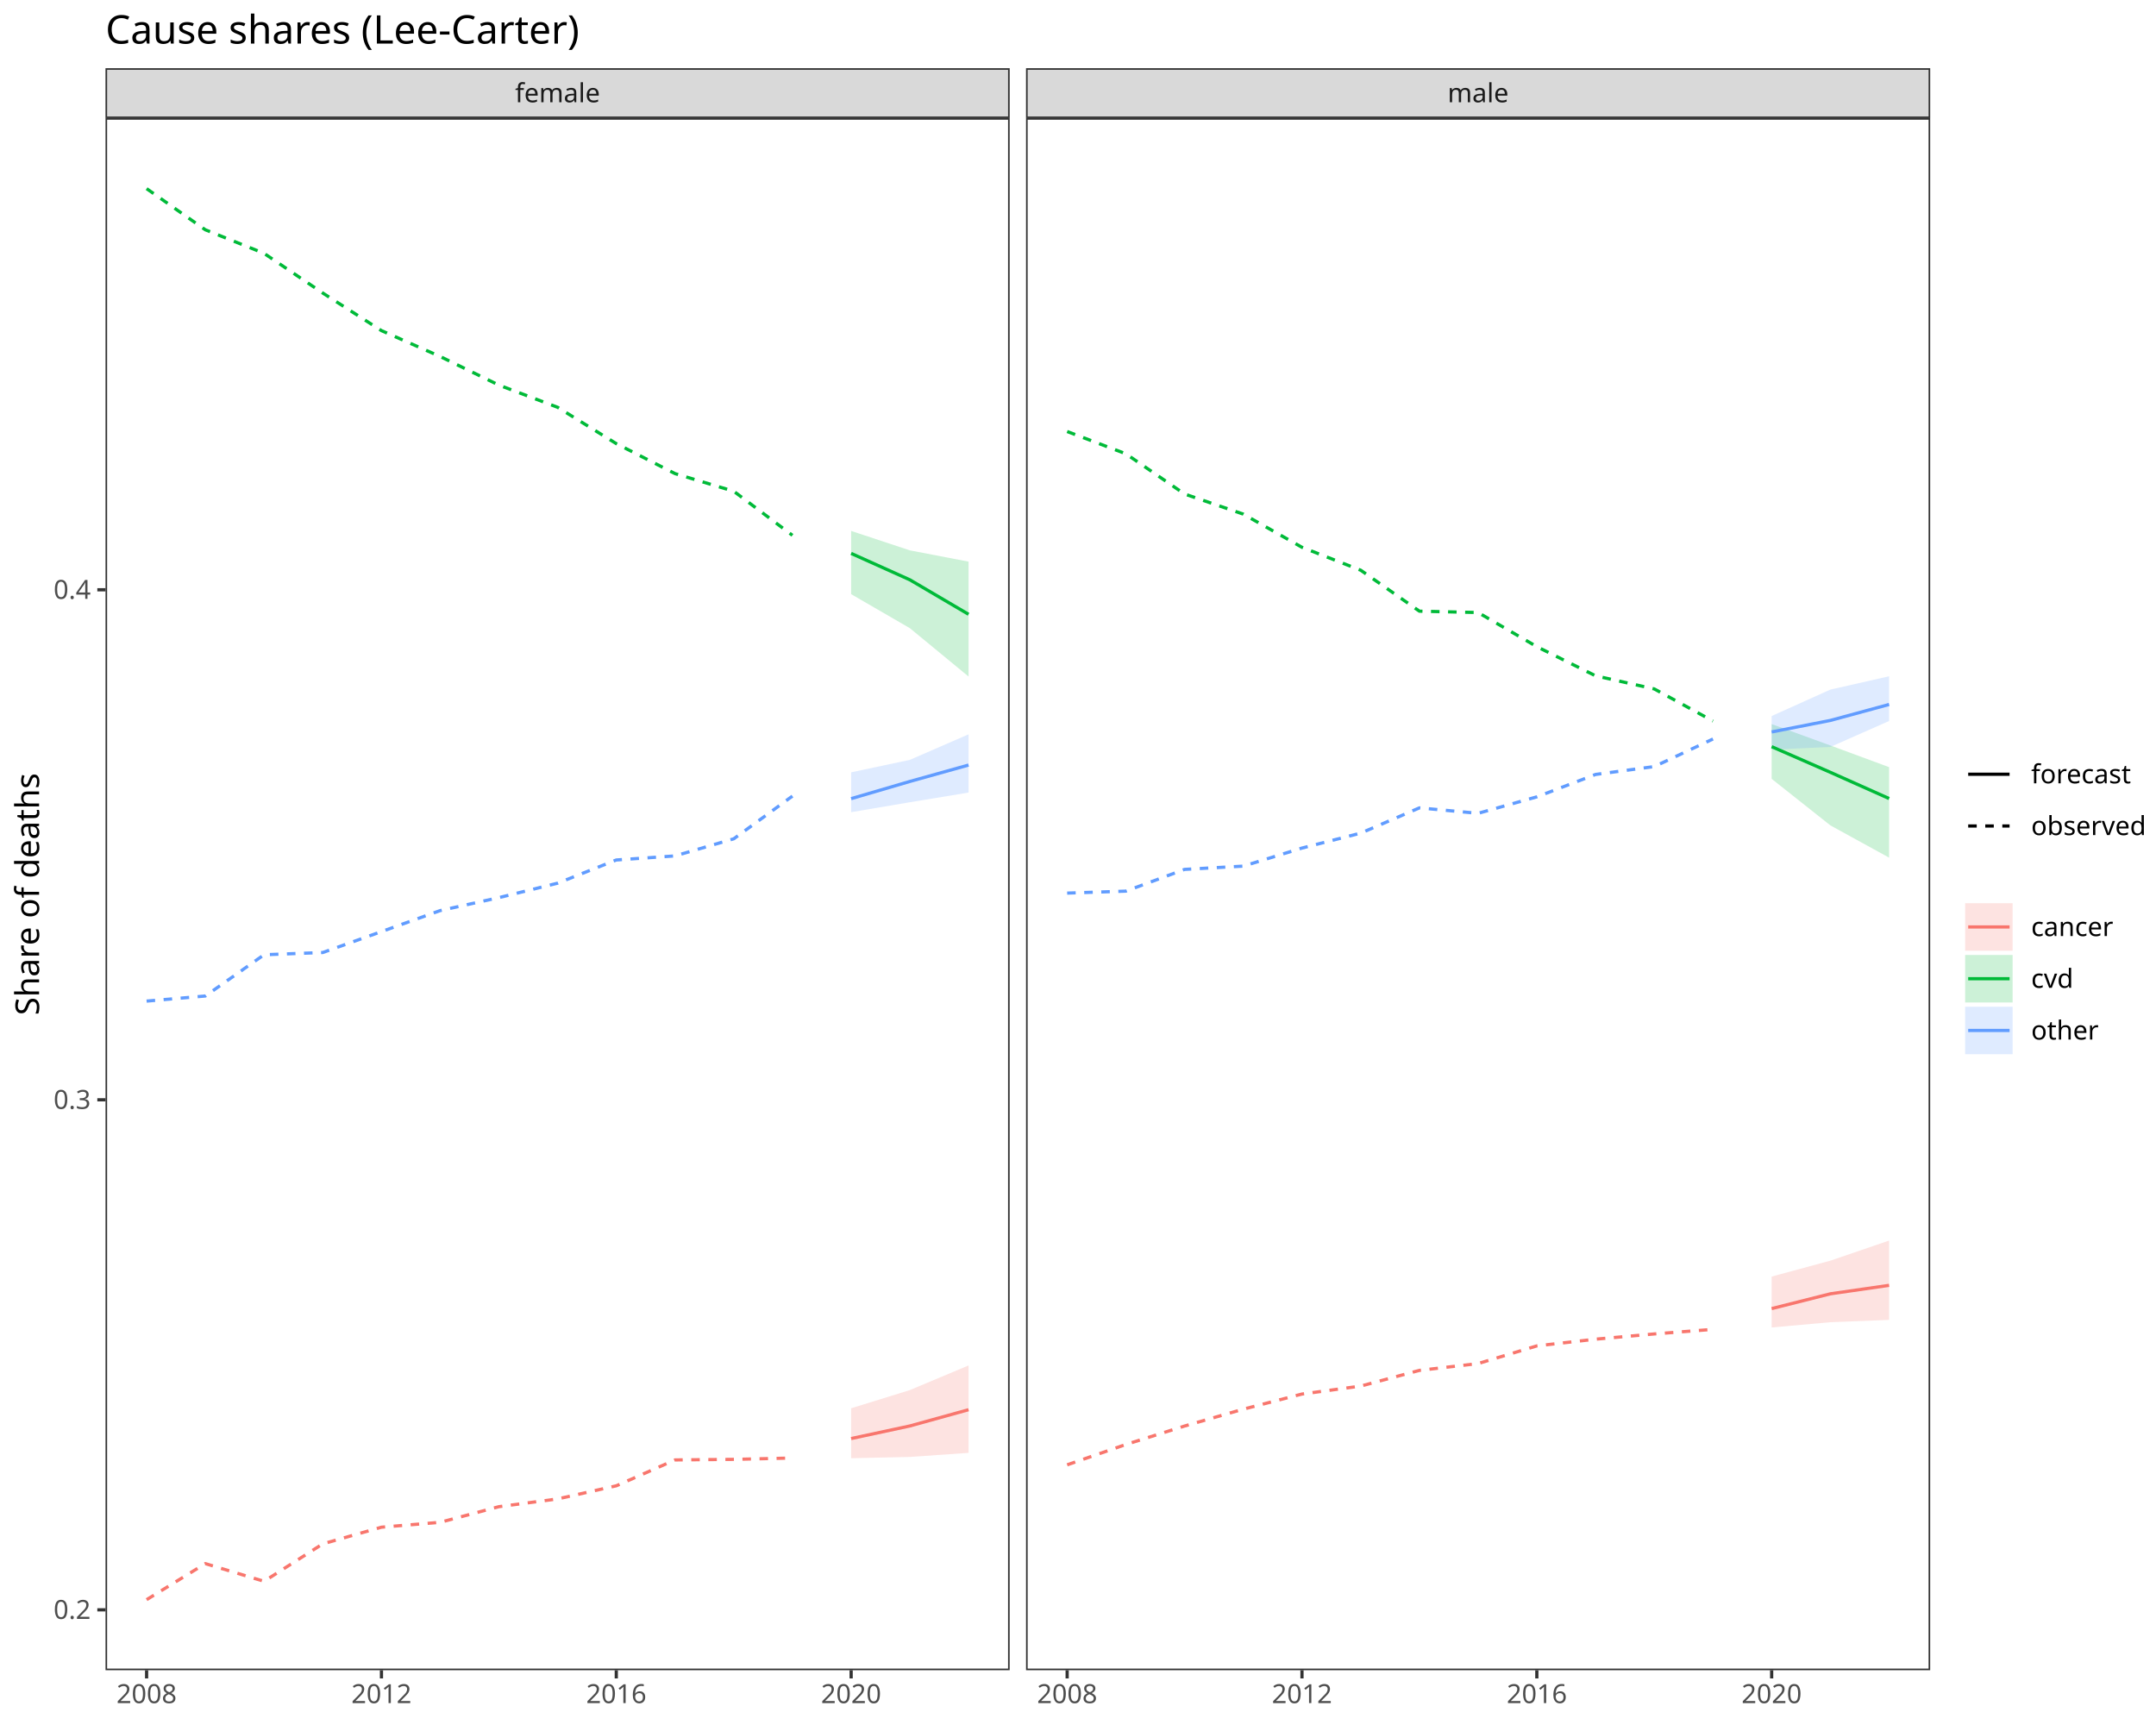
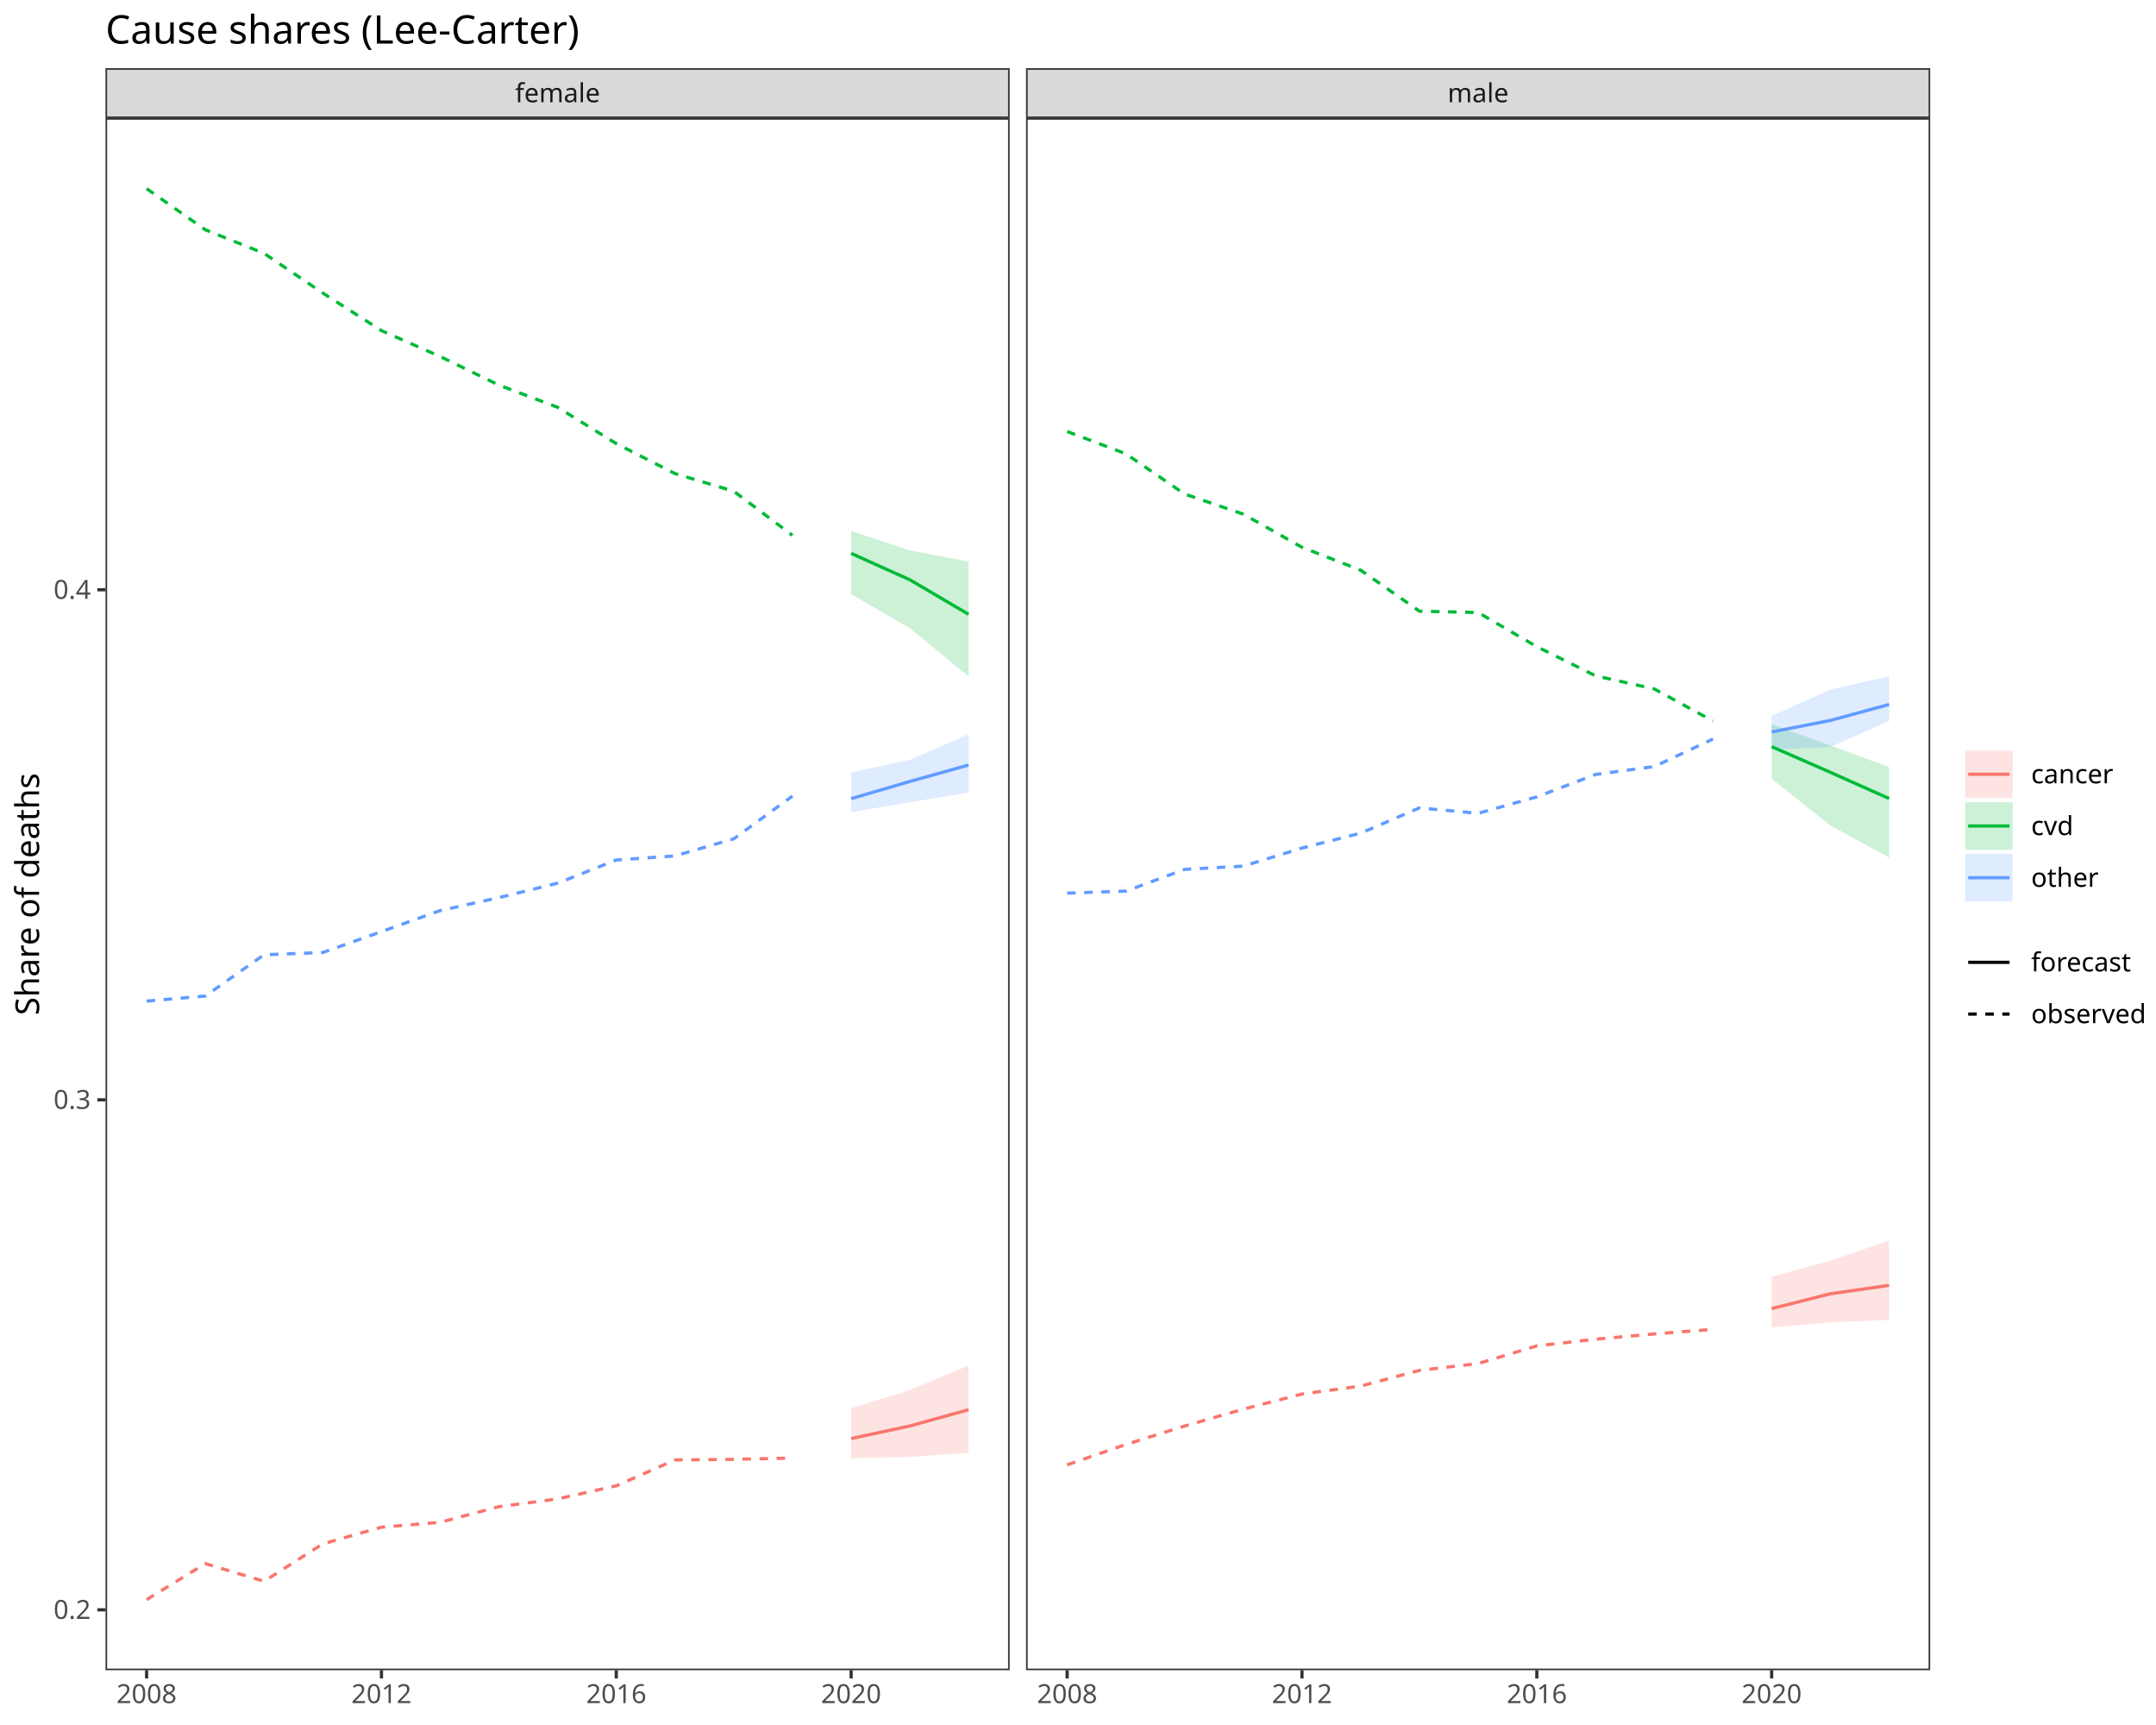
<svg xmlns="http://www.w3.org/2000/svg" class="svglite" data-engine-version="2.0" width="720.00pt" height="576.00pt" viewBox="0 0 720.00 576.00">
  <defs>
    <style type="text/css">
    .svglite line, .svglite polyline, .svglite polygon, .svglite path, .svglite rect, .svglite circle {
      fill: none;
      stroke: #000000;
      stroke-linecap: round;
      stroke-linejoin: round;
      stroke-miterlimit: 10.00;
    }
  </style>
  </defs>
  <rect width="100%" height="100%" style="stroke: none; fill: #FFFFFF;" />
  <defs>
    <clipPath id="cpMC4wMHw3MjAuMDB8MC4wMHw1NzYuMDA=">
      <rect x="0.00" y="0.00" width="720.00" height="576.00" />
    </clipPath>
  </defs>
  <g clip-path="url(#cpMC4wMHw3MjAuMDB8MC4wMHw1NzYuMDA=)">
    <rect x="0.00" y="0.00" width="720.00" height="576.00" style="stroke-width: 1.07; stroke: #FFFFFF; fill: #FFFFFF;" />
  </g>
  <defs>
    <clipPath id="cpMzUuMjR8MzM3LjE4fDM5LjQzfDU1Ny43MQ==">
      <rect x="35.24" y="39.43" width="301.94" height="518.27" />
    </clipPath>
  </defs>
  <g clip-path="url(#cpMzUuMjR8MzM3LjE4fDM5LjQzfDU1Ny43MQ==)">
    <rect x="35.24" y="39.43" width="301.94" height="518.27" style="stroke-width: 1.07; stroke: none; fill: #FFFFFF;" />
    <polygon points="284.24,470.24 303.84,464.17 323.45,455.94 323.45,485.13 303.84,486.49 284.24,486.92 " style="stroke-width: 0.00; stroke: none; stroke-linecap: butt; fill: #F8766D; fill-opacity: 0.20;" />
    <polyline points="284.24,470.24 303.84,464.17 323.45,455.94 " style="stroke-width: 1.07; stroke: none; stroke-linecap: butt;" />
    <polyline points="323.45,485.13 303.84,486.49 284.24,486.92 " style="stroke-width: 1.07; stroke: none; stroke-linecap: butt;" />
    <polygon points="284.24,177.28 303.84,183.77 323.45,187.54 323.45,225.90 303.84,209.75 284.24,198.40 " style="stroke-width: 0.00; stroke: none; stroke-linecap: butt; fill: #00BA38; fill-opacity: 0.20;" />
    <polyline points="284.24,177.28 303.84,183.77 323.45,187.54 " style="stroke-width: 1.07; stroke: none; stroke-linecap: butt;" />
    <polyline points="323.45,225.90 303.84,209.75 284.24,198.40 " style="stroke-width: 1.07; stroke: none; stroke-linecap: butt;" />
    <polygon points="284.24,257.89 303.84,253.73 323.45,245.20 323.45,264.65 303.84,267.88 284.24,271.20 " style="stroke-width: 0.00; stroke: none; stroke-linecap: butt; fill: #619CFF; fill-opacity: 0.20;" />
    <polyline points="284.24,257.89 303.84,253.73 323.45,245.20 " style="stroke-width: 1.07; stroke: none; stroke-linecap: butt;" />
    <polyline points="323.45,264.65 303.84,267.88 284.24,271.20 " style="stroke-width: 1.07; stroke: none; stroke-linecap: butt;" />
    <polyline points="284.24,480.35 303.84,476.15 323.45,470.72 " style="stroke-width: 1.07; stroke: #F8766D; stroke-linecap: butt;" />
    <polyline points="284.24,184.79 303.84,193.60 323.45,205.12 " style="stroke-width: 1.07; stroke: #00BA38; stroke-linecap: butt;" />
    <polyline points="284.24,266.68 303.84,260.94 323.45,255.46 " style="stroke-width: 1.07; stroke: #619CFF; stroke-linecap: butt;" />
    <polyline points="48.96,534.15 68.57,522.11 88.18,528.02 107.78,515.52 127.39,509.95 146.99,508.32 166.60,503.10 186.21,500.51 205.81,496.13 225.42,487.49 245.03,487.30 264.63,486.85 " style="stroke-width: 1.07; stroke: #F8766D; stroke-dasharray: 2.85,2.85; stroke-linecap: butt;" />
    <polyline points="48.96,62.99 68.57,76.73 88.18,84.60 107.78,97.84 127.39,110.40 146.99,119.04 166.60,128.59 186.21,136.00 205.81,148.13 225.42,158.14 245.03,164.03 264.63,178.75 " style="stroke-width: 1.07; stroke: #00BA38; stroke-dasharray: 2.85,2.85; stroke-linecap: butt;" />
    <polyline points="48.96,334.28 68.57,332.58 88.18,318.80 107.78,318.06 127.39,311.07 146.99,304.06 166.60,299.73 186.21,294.91 205.81,287.16 225.42,285.80 245.03,280.09 264.63,265.83 " style="stroke-width: 1.07; stroke: #619CFF; stroke-dasharray: 2.85,2.85; stroke-linecap: butt;" />
    <rect x="35.24" y="39.43" width="301.94" height="518.27" style="stroke-width: 1.07; stroke: #333333;" />
  </g>
  <g clip-path="url(#cpMC4wMHw3MjAuMDB8MC4wMHw1NzYuMDA=)">
</g>
  <defs>
    <clipPath id="cpMzQyLjY1fDY0NC41OXwzOS40M3w1NTcuNzE=">
      <rect x="342.65" y="39.43" width="301.94" height="518.27" />
    </clipPath>
  </defs>
  <g clip-path="url(#cpMzQyLjY1fDY0NC41OXwzOS40M3w1NTcuNzE=)">
    <rect x="342.65" y="39.43" width="301.94" height="518.27" style="stroke-width: 1.07; stroke: none; fill: #FFFFFF;" />
    <polygon points="591.65,426.26 611.26,420.95 630.87,414.24 630.87,440.73 611.26,441.50 591.65,443.26 " style="stroke-width: 0.00; stroke: none; stroke-linecap: butt; fill: #F8766D; fill-opacity: 0.20;" />
    <polyline points="591.65,426.26 611.26,420.95 630.87,414.24 " style="stroke-width: 1.07; stroke: none; stroke-linecap: butt;" />
    <polyline points="630.87,440.73 611.26,441.50 591.65,443.26 " style="stroke-width: 1.07; stroke: none; stroke-linecap: butt;" />
    <polygon points="591.65,241.79 611.26,248.92 630.87,256.16 630.87,286.38 611.26,275.61 591.65,260.07 " style="stroke-width: 0.00; stroke: none; stroke-linecap: butt; fill: #00BA38; fill-opacity: 0.20;" />
    <polyline points="591.65,241.79 611.26,248.92 630.87,256.16 " style="stroke-width: 1.07; stroke: none; stroke-linecap: butt;" />
    <polyline points="630.87,286.38 611.26,275.61 591.65,260.07 " style="stroke-width: 1.07; stroke: none; stroke-linecap: butt;" />
    <polygon points="591.65,239.09 611.26,230.26 630.87,225.82 630.87,240.75 611.26,249.41 591.65,250.31 " style="stroke-width: 0.00; stroke: none; stroke-linecap: butt; fill: #619CFF; fill-opacity: 0.20;" />
    <polyline points="591.65,239.09 611.26,230.26 630.87,225.82 " style="stroke-width: 1.07; stroke: none; stroke-linecap: butt;" />
    <polyline points="630.87,240.75 611.26,249.41 591.65,250.31 " style="stroke-width: 1.07; stroke: none; stroke-linecap: butt;" />
    <polyline points="591.65,436.96 611.26,432.02 630.87,429.19 " style="stroke-width: 1.07; stroke: #F8766D; stroke-linecap: butt;" />
    <polyline points="591.65,249.32 611.26,257.89 630.87,266.64 " style="stroke-width: 1.07; stroke: #00BA38; stroke-linecap: butt;" />
    <polyline points="591.65,244.41 611.26,240.56 630.87,235.23 " style="stroke-width: 1.07; stroke: #619CFF; stroke-linecap: butt;" />
    <polyline points="356.38,489.12 375.99,482.33 395.59,476.17 415.20,470.54 434.80,465.49 454.41,462.83 474.02,457.59 493.62,455.31 513.23,449.41 532.84,447.17 552.44,445.42 572.05,443.89 " style="stroke-width: 1.07; stroke: #F8766D; stroke-dasharray: 2.85,2.85; stroke-linecap: butt;" />
    <polyline points="356.38,144.09 375.99,151.53 395.59,164.96 415.20,171.67 434.80,182.75 454.41,190.40 474.02,204.08 493.62,204.53 513.23,215.93 532.84,225.66 552.44,230.04 572.05,240.77 " style="stroke-width: 1.07; stroke: #00BA38; stroke-dasharray: 2.85,2.85; stroke-linecap: butt;" />
    <polyline points="356.38,298.22 375.99,297.56 395.59,290.30 415.20,289.21 434.80,283.18 454.41,278.19 474.02,269.76 493.62,271.58 513.23,266.08 532.84,258.60 552.44,255.97 572.05,246.76 " style="stroke-width: 1.07; stroke: #619CFF; stroke-dasharray: 2.85,2.85; stroke-linecap: butt;" />
    <rect x="342.65" y="39.43" width="301.94" height="518.27" style="stroke-width: 1.07; stroke: #333333;" />
  </g>
  <g clip-path="url(#cpMC4wMHw3MjAuMDB8MC4wMHw1NzYuMDA=)">
</g>
  <defs>
    <clipPath id="cpMzUuMjR8MzM3LjE4fDIyLjc4fDM5LjQz">
      <rect x="35.24" y="22.78" width="301.94" height="16.65" />
    </clipPath>
  </defs>
  <g clip-path="url(#cpMzUuMjR8MzM3LjE4fDIyLjc4fDM5LjQz)">
    <rect x="35.24" y="22.78" width="301.94" height="16.65" style="stroke-width: 1.07; stroke: #333333; fill: #D9D9D9;" />
    <text x="186.21" y="34.14" text-anchor="middle" style="font-size: 8.80px; fill: #1A1A1A; font-family: sans;" textLength="26.42px" lengthAdjust="spacingAndGlyphs">female</text>
  </g>
  <g clip-path="url(#cpMC4wMHw3MjAuMDB8MC4wMHw1NzYuMDA=)">
</g>
  <defs>
    <clipPath id="cpMzQyLjY1fDY0NC41OXwyMi43OHwzOS40Mw==">
      <rect x="342.65" y="22.78" width="301.94" height="16.65" />
    </clipPath>
  </defs>
  <g clip-path="url(#cpMzQyLjY1fDY0NC41OXwyMi43OHwzOS40Mw==)">
    <rect x="342.65" y="22.78" width="301.94" height="16.65" style="stroke-width: 1.07; stroke: #333333; fill: #D9D9D9;" />
    <text x="493.62" y="34.14" text-anchor="middle" style="font-size: 8.80px; fill: #1A1A1A; font-family: sans;" textLength="19.08px" lengthAdjust="spacingAndGlyphs">male</text>
  </g>
  <g clip-path="url(#cpMC4wMHw3MjAuMDB8MC4wMHw1NzYuMDA=)">
    <polyline points="48.96,560.45 48.96,557.71 " style="stroke-width: 1.07; stroke: #333333; stroke-linecap: butt;" />
    <polyline points="127.39,560.45 127.39,557.71 " style="stroke-width: 1.07; stroke: #333333; stroke-linecap: butt;" />
    <polyline points="205.81,560.45 205.81,557.71 " style="stroke-width: 1.07; stroke: #333333; stroke-linecap: butt;" />
    <polyline points="284.24,560.45 284.24,557.71 " style="stroke-width: 1.07; stroke: #333333; stroke-linecap: butt;" />
    <text x="48.96" y="568.69" text-anchor="middle" style="font-size: 8.80px; fill: #4D4D4D; font-family: sans;" textLength="19.58px" lengthAdjust="spacingAndGlyphs">2008</text>
    <text x="127.39" y="568.69" text-anchor="middle" style="font-size: 8.80px; fill: #4D4D4D; font-family: sans;" textLength="19.58px" lengthAdjust="spacingAndGlyphs">2012</text>
    <text x="205.81" y="568.69" text-anchor="middle" style="font-size: 8.80px; fill: #4D4D4D; font-family: sans;" textLength="19.58px" lengthAdjust="spacingAndGlyphs">2016</text>
    <text x="284.24" y="568.69" text-anchor="middle" style="font-size: 8.80px; fill: #4D4D4D; font-family: sans;" textLength="19.58px" lengthAdjust="spacingAndGlyphs">2020</text>
    <polyline points="356.38,560.45 356.38,557.71 " style="stroke-width: 1.07; stroke: #333333; stroke-linecap: butt;" />
    <polyline points="434.80,560.45 434.80,557.71 " style="stroke-width: 1.07; stroke: #333333; stroke-linecap: butt;" />
    <polyline points="513.23,560.45 513.23,557.71 " style="stroke-width: 1.07; stroke: #333333; stroke-linecap: butt;" />
    <polyline points="591.65,560.45 591.65,557.71 " style="stroke-width: 1.07; stroke: #333333; stroke-linecap: butt;" />
    <text x="356.38" y="568.69" text-anchor="middle" style="font-size: 8.80px; fill: #4D4D4D; font-family: sans;" textLength="19.58px" lengthAdjust="spacingAndGlyphs">2008</text>
    <text x="434.80" y="568.69" text-anchor="middle" style="font-size: 8.80px; fill: #4D4D4D; font-family: sans;" textLength="19.58px" lengthAdjust="spacingAndGlyphs">2012</text>
    <text x="513.23" y="568.69" text-anchor="middle" style="font-size: 8.80px; fill: #4D4D4D; font-family: sans;" textLength="19.58px" lengthAdjust="spacingAndGlyphs">2016</text>
    <text x="591.65" y="568.69" text-anchor="middle" style="font-size: 8.80px; fill: #4D4D4D; font-family: sans;" textLength="19.58px" lengthAdjust="spacingAndGlyphs">2020</text>
    <text x="30.31" y="540.57" text-anchor="end" style="font-size: 8.80px; fill: #4D4D4D; font-family: sans;" textLength="12.23px" lengthAdjust="spacingAndGlyphs">0.2</text>
    <text x="30.31" y="370.27" text-anchor="end" style="font-size: 8.80px; fill: #4D4D4D; font-family: sans;" textLength="12.23px" lengthAdjust="spacingAndGlyphs">0.3</text>
    <text x="30.31" y="199.97" text-anchor="end" style="font-size: 8.80px; fill: #4D4D4D; font-family: sans;" textLength="12.23px" lengthAdjust="spacingAndGlyphs">0.4</text>
    <polyline points="32.50,537.54 35.24,537.54 " style="stroke-width: 1.07; stroke: #333333; stroke-linecap: butt;" />
    <polyline points="32.50,367.24 35.24,367.24 " style="stroke-width: 1.07; stroke: #333333; stroke-linecap: butt;" />
    <polyline points="32.50,196.94 35.24,196.94 " style="stroke-width: 1.07; stroke: #333333; stroke-linecap: butt;" />
    <text transform="translate(13.05,298.57) rotate(-90)" text-anchor="middle" style="font-size: 11.00px; font-family: sans;" textLength="77.68px" lengthAdjust="spacingAndGlyphs">Share of deaths</text>
-     <rect x="655.55" y="244.41" width="58.97" height="40.04" style="stroke-width: 1.07; stroke: none; fill: #FFFFFF;" />
+     <rect x="655.55" y="249.89" width="49.18" height="51.84" style="stroke-width: 1.07; stroke: none; fill: #FFFFFF;" />
    <rect x="655.55" y="249.89" width="17.28" height="17.28" style="stroke-width: 1.07; stroke: none; fill: #FFFFFF;" />
-     <line x1="657.28" y1="258.53" x2="671.10" y2="258.53" style="stroke-width: 1.07; stroke-linecap: butt;" />
+     <rect x="656.26" y="250.60" width="15.86" height="15.86" style="stroke-width: 1.07; stroke: none; stroke-linecap: butt; fill: #F8766D; fill-opacity: 0.20;" />
+     <line x1="657.28" y1="258.53" x2="671.10" y2="258.53" style="stroke-width: 1.07; stroke: #F8766D; stroke-linecap: butt;" />
    <rect x="655.55" y="267.17" width="17.28" height="17.28" style="stroke-width: 1.07; stroke: none; fill: #FFFFFF;" />
-     <line x1="657.28" y1="275.81" x2="671.10" y2="275.81" style="stroke-width: 1.07; stroke-dasharray: 2.85,2.85; stroke-linecap: butt;" />
-     <text x="678.31" y="261.56" style="font-size: 8.80px; font-family: sans;" textLength="31.31px" lengthAdjust="spacingAndGlyphs">forecast</text>
-     <text x="678.31" y="278.84" style="font-size: 8.80px; font-family: sans;" textLength="36.21px" lengthAdjust="spacingAndGlyphs">observed</text>
-     <rect x="655.55" y="295.41" width="49.18" height="57.32" style="stroke-width: 1.07; stroke: none; fill: #FFFFFF;" />
-     <rect x="655.55" y="300.89" width="17.28" height="17.28" style="stroke-width: 1.07; stroke: none; fill: #FFFFFF;" />
-     <rect x="656.26" y="301.60" width="15.86" height="15.86" style="stroke-width: 1.07; stroke: none; stroke-linecap: butt; stroke-linejoin: miter; fill: #F8766D; fill-opacity: 0.20;" />
-     <line x1="657.28" y1="309.53" x2="671.10" y2="309.53" style="stroke-width: 1.07; stroke: #F8766D; stroke-linecap: butt;" />
-     <rect x="655.55" y="318.17" width="17.28" height="17.28" style="stroke-width: 1.07; stroke: none; fill: #FFFFFF;" />
-     <rect x="656.26" y="318.88" width="15.86" height="15.86" style="stroke-width: 1.07; stroke: none; stroke-linecap: butt; stroke-linejoin: miter; fill: #00BA38; fill-opacity: 0.20;" />
-     <line x1="657.28" y1="326.81" x2="671.10" y2="326.81" style="stroke-width: 1.07; stroke: #00BA38; stroke-linecap: butt;" />
-     <rect x="655.55" y="335.45" width="17.28" height="17.28" style="stroke-width: 1.07; stroke: none; fill: #FFFFFF;" />
-     <rect x="656.26" y="336.16" width="15.86" height="15.86" style="stroke-width: 1.07; stroke: none; stroke-linecap: butt; stroke-linejoin: miter; fill: #619CFF; fill-opacity: 0.20;" />
-     <line x1="657.28" y1="344.09" x2="671.10" y2="344.09" style="stroke-width: 1.07; stroke: #619CFF; stroke-linecap: butt;" />
-     <text x="678.31" y="312.56" style="font-size: 8.80px; font-family: sans;" textLength="26.42px" lengthAdjust="spacingAndGlyphs">cancer</text>
-     <text x="678.31" y="329.84" style="font-size: 8.80px; font-family: sans;" textLength="13.70px" lengthAdjust="spacingAndGlyphs">cvd</text>
-     <text x="678.31" y="347.12" style="font-size: 8.80px; font-family: sans;" textLength="20.06px" lengthAdjust="spacingAndGlyphs">other</text>
+     <rect x="656.26" y="267.88" width="15.86" height="15.86" style="stroke-width: 1.07; stroke: none; stroke-linecap: butt; fill: #00BA38; fill-opacity: 0.20;" />
+     <line x1="657.28" y1="275.81" x2="671.10" y2="275.81" style="stroke-width: 1.07; stroke: #00BA38; stroke-linecap: butt;" />
+     <rect x="655.55" y="284.45" width="17.28" height="17.28" style="stroke-width: 1.07; stroke: none; fill: #FFFFFF;" />
+     <rect x="656.26" y="285.16" width="15.86" height="15.86" style="stroke-width: 1.07; stroke: none; stroke-linecap: butt; fill: #619CFF; fill-opacity: 0.20;" />
+     <line x1="657.28" y1="293.09" x2="671.10" y2="293.09" style="stroke-width: 1.07; stroke: #619CFF; stroke-linecap: butt;" />
+     <text x="678.31" y="261.56" style="font-size: 8.80px; font-family: sans;" textLength="26.42px" lengthAdjust="spacingAndGlyphs">cancer</text>
+     <text x="678.31" y="278.84" style="font-size: 8.80px; font-family: sans;" textLength="13.70px" lengthAdjust="spacingAndGlyphs">cvd</text>
+     <text x="678.31" y="296.12" style="font-size: 8.80px; font-family: sans;" textLength="20.06px" lengthAdjust="spacingAndGlyphs">other</text>
+     <rect x="655.55" y="312.69" width="58.97" height="34.56" style="stroke-width: 1.07; stroke: none; fill: #FFFFFF;" />
+     <rect x="655.55" y="312.69" width="17.28" height="17.28" style="stroke-width: 1.07; stroke: none; fill: #FFFFFF;" />
+     <line x1="657.28" y1="321.33" x2="671.10" y2="321.33" style="stroke-width: 1.07; stroke-linecap: butt;" />
+     <rect x="655.55" y="329.97" width="17.28" height="17.28" style="stroke-width: 1.07; stroke: none; fill: #FFFFFF;" />
+     <line x1="657.28" y1="338.61" x2="671.10" y2="338.61" style="stroke-width: 1.07; stroke-dasharray: 2.85,2.85; stroke-linecap: butt;" />
+     <text x="678.31" y="324.36" style="font-size: 8.80px; font-family: sans;" textLength="31.31px" lengthAdjust="spacingAndGlyphs">forecast</text>
+     <text x="678.31" y="341.64" style="font-size: 8.80px; font-family: sans;" textLength="36.21px" lengthAdjust="spacingAndGlyphs">observed</text>
    <text x="35.24" y="14.56" style="font-size: 13.20px; font-family: sans;" textLength="157.02px" lengthAdjust="spacingAndGlyphs">Cause shares (Lee-Carter)</text>
  </g>
</svg>
